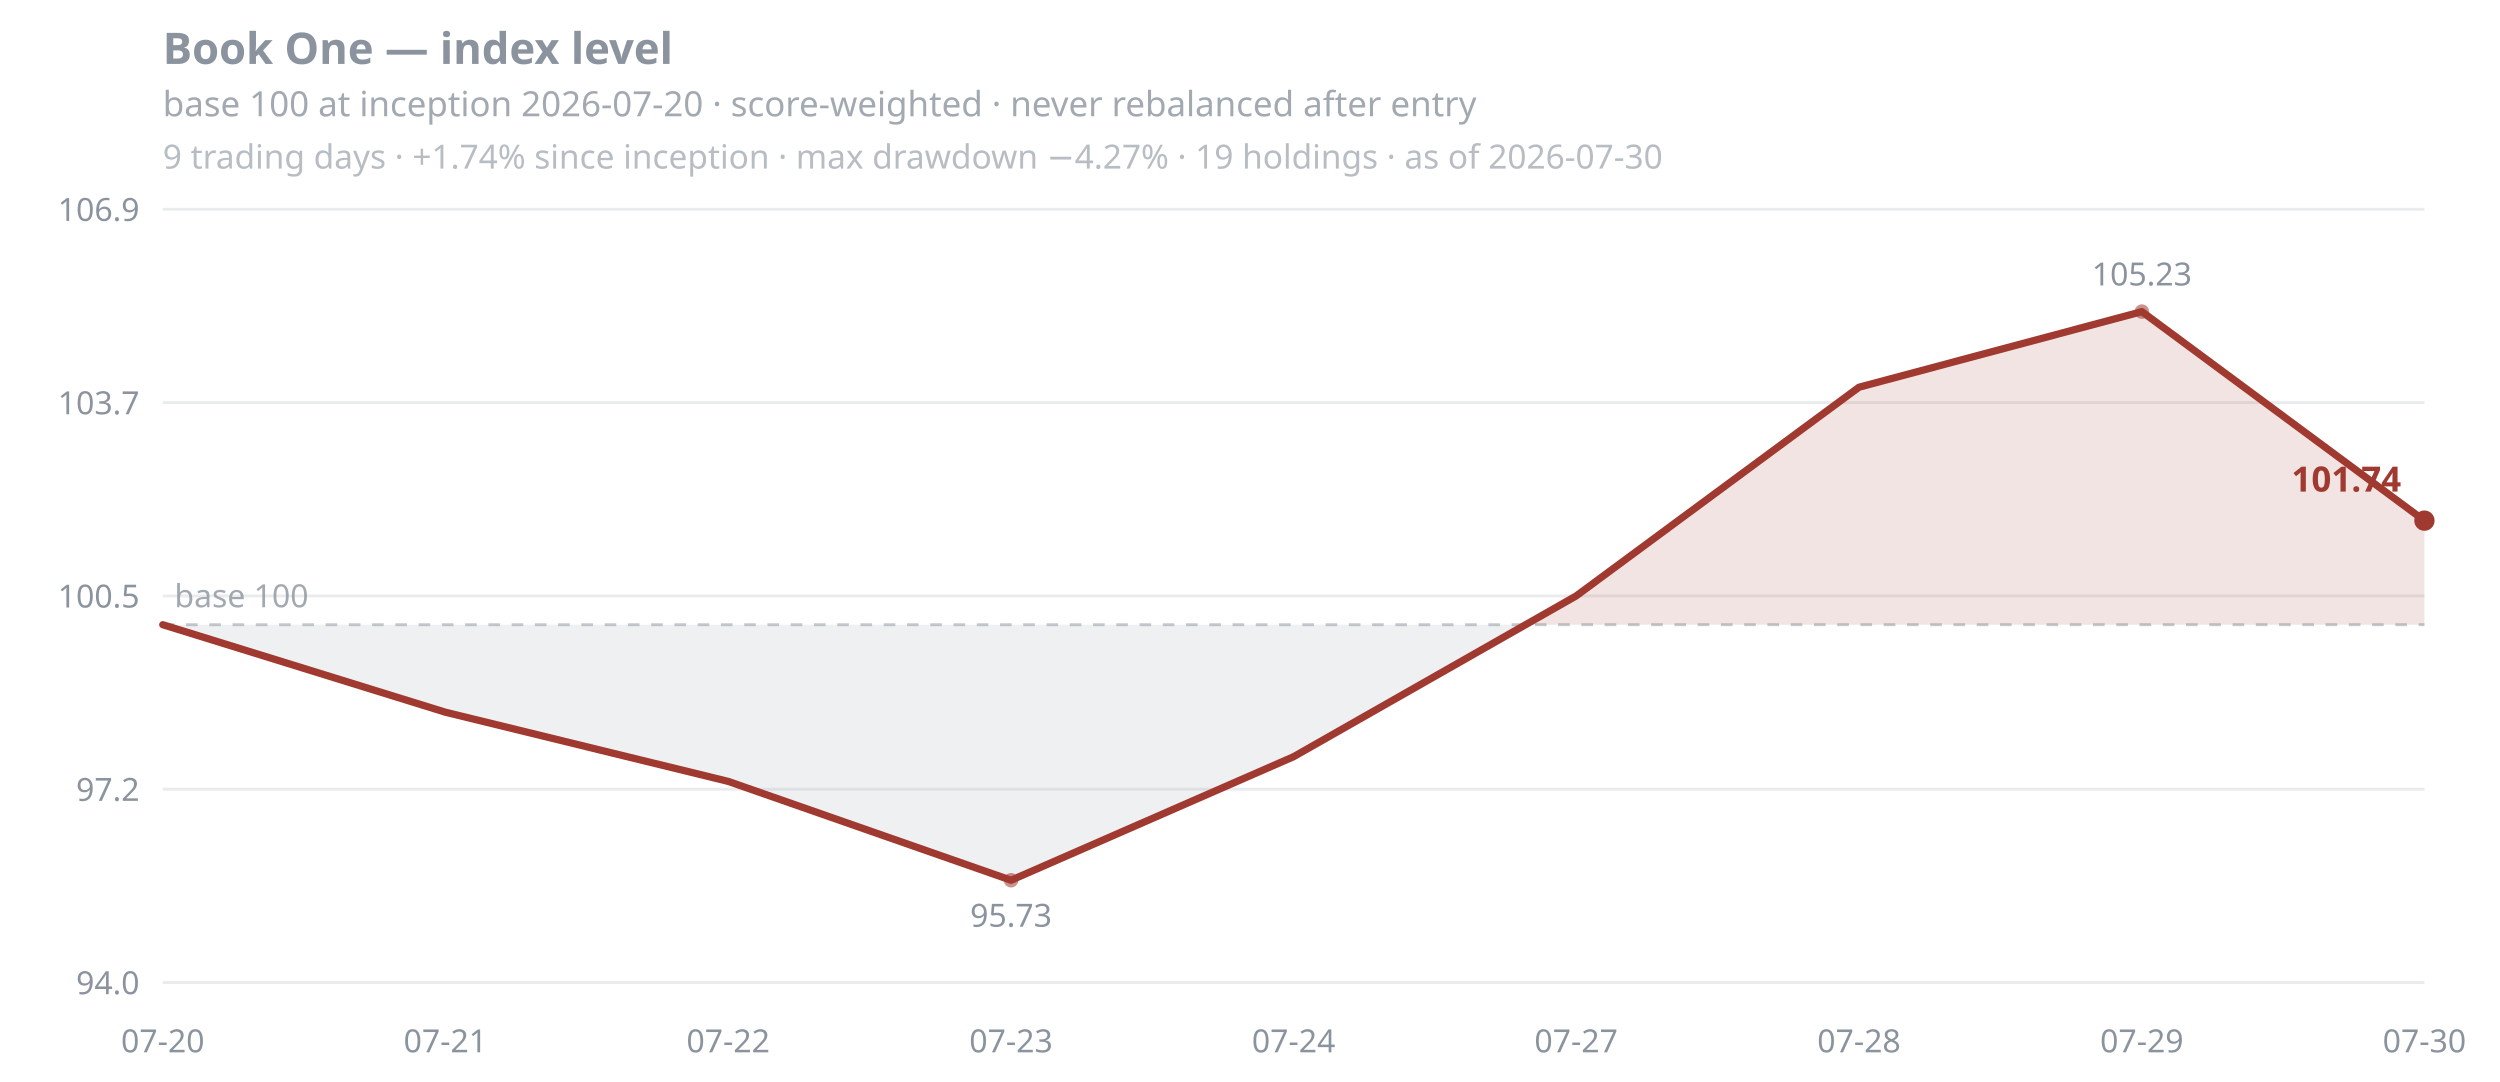
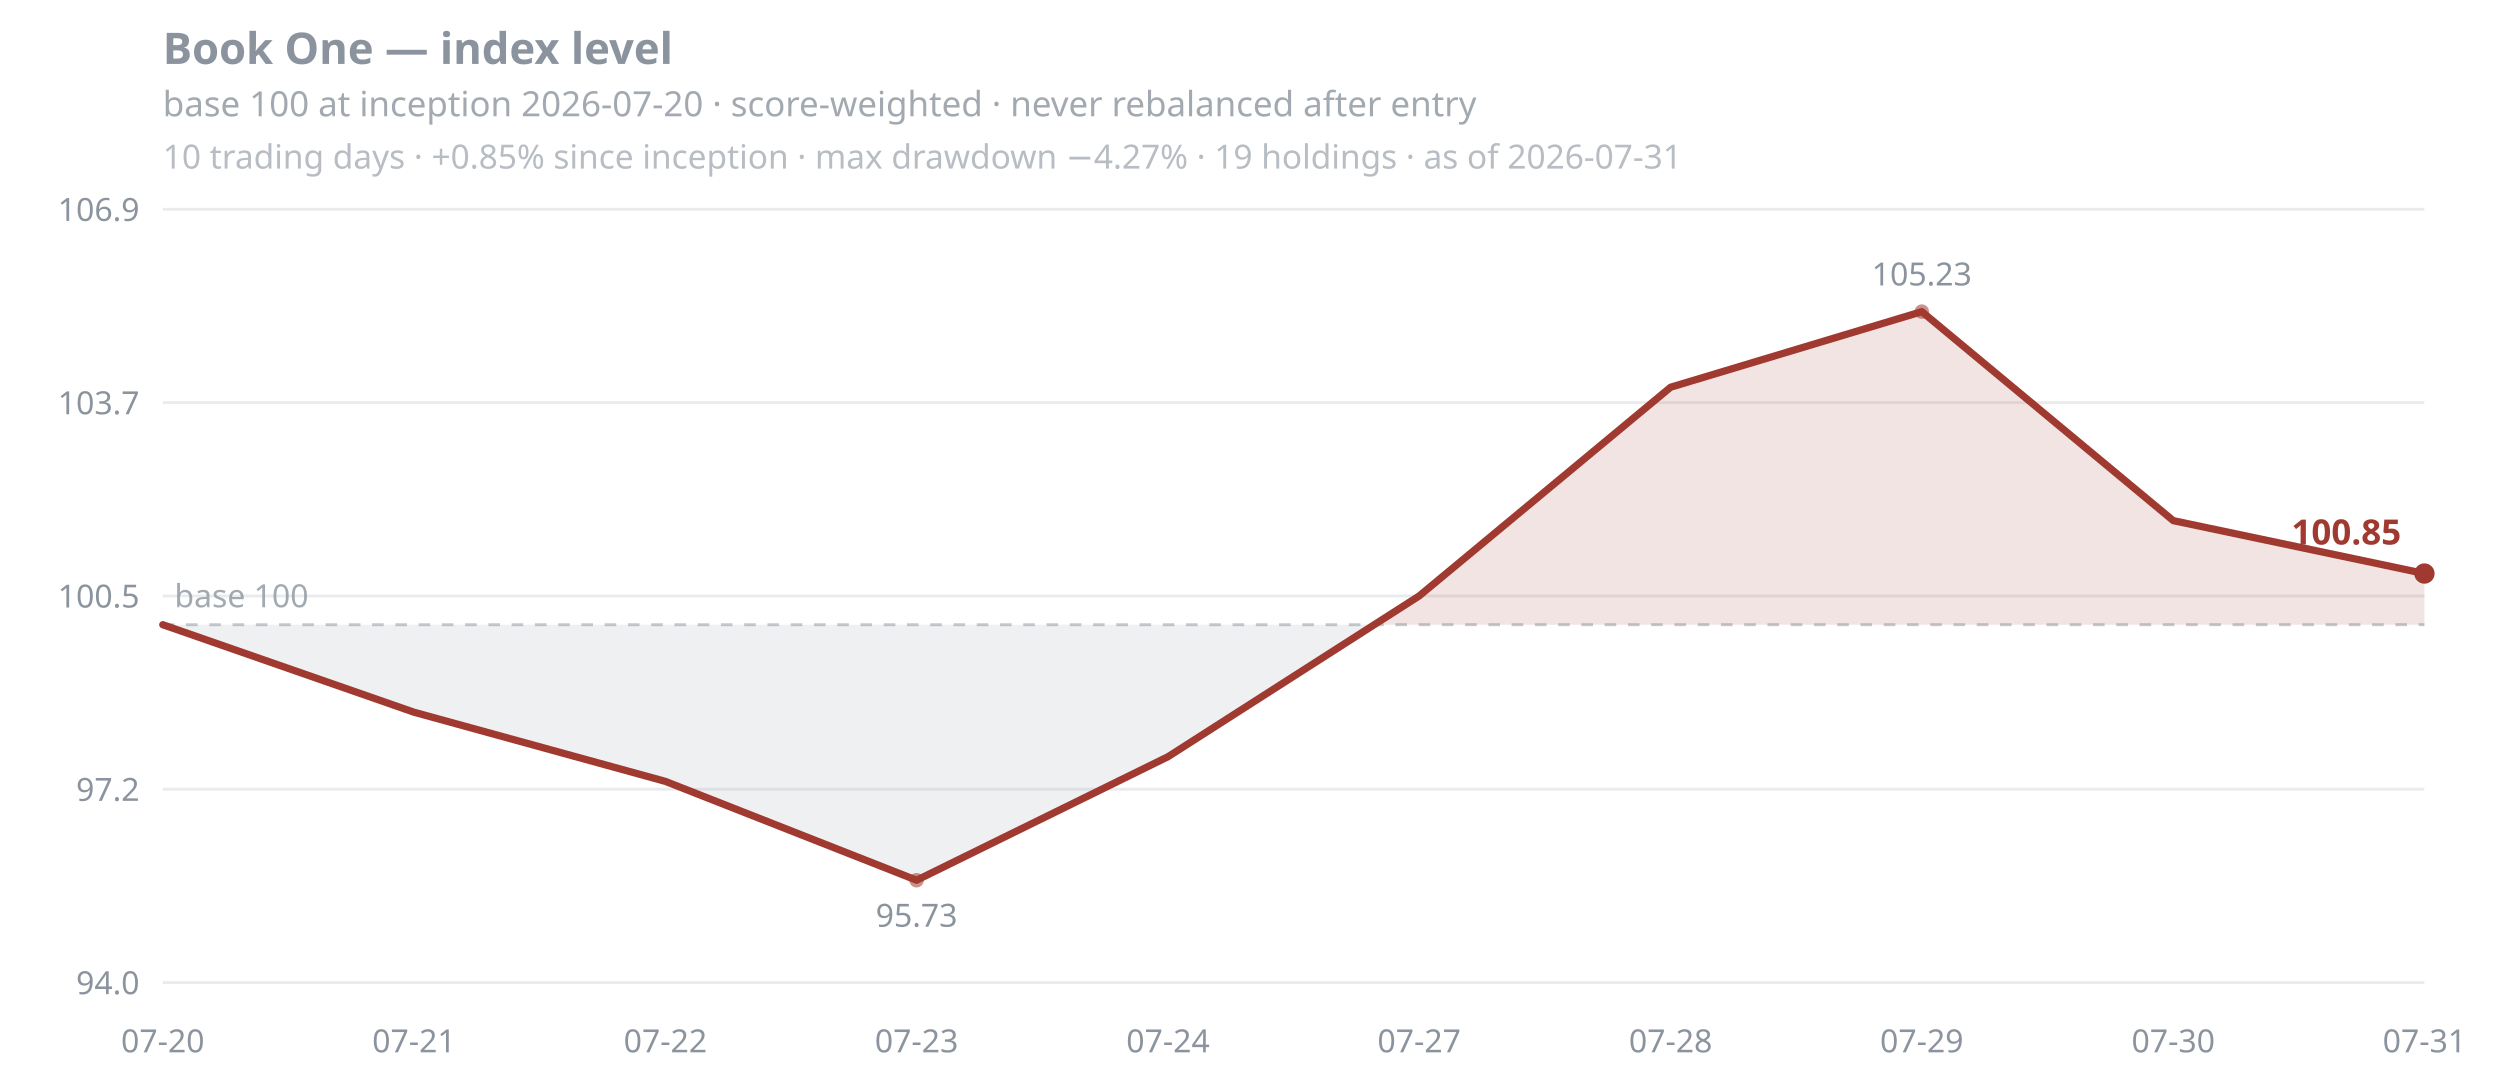
<svg xmlns="http://www.w3.org/2000/svg" viewBox="0 0 860 372" font-family="ui-sans-serif,system-ui,sans-serif">
  <text x="56" y="22" font-size="15" font-weight="600" fill="#8b949e">Book One — index level</text>
  <text x="56" y="40" font-size="12" fill="#8b949e" opacity="0.8">base 100 at inception 2026-07-20 · score-weighted · never rebalanced after entry</text>
-   <text x="56" y="58" font-size="11.5" fill="#8b949e" opacity="0.62">9 trading days · +1.74% since inception · max drawdown −4.27% · 19 holdings · as of 2026-07-30</text>
+   <text x="56" y="58" font-size="11.5" fill="#8b949e" opacity="0.62">10 trading days · +0.85% since inception · max drawdown −4.27% · 19 holdings · as of 2026-07-31</text>
  <line x1="56" y1="338.0" x2="834" y2="338.0" stroke="#8b949e" stroke-opacity="0.18" />
  <text x="48" y="342.0" font-size="11" fill="#8b949e" text-anchor="end">94.0</text>
  <line x1="56" y1="271.5" x2="834" y2="271.5" stroke="#8b949e" stroke-opacity="0.18" />
  <text x="48" y="275.5" font-size="11" fill="#8b949e" text-anchor="end">97.2</text>
  <line x1="56" y1="205.0" x2="834" y2="205.0" stroke="#8b949e" stroke-opacity="0.18" />
  <text x="48" y="209.0" font-size="11" fill="#8b949e" text-anchor="end">100.5</text>
  <line x1="56" y1="138.5" x2="834" y2="138.5" stroke="#8b949e" stroke-opacity="0.18" />
  <text x="48" y="142.5" font-size="11" fill="#8b949e" text-anchor="end">103.7</text>
  <line x1="56" y1="72.0" x2="834" y2="72.0" stroke="#8b949e" stroke-opacity="0.18" />
  <text x="48" y="76.0" font-size="11" fill="#8b949e" text-anchor="end">106.9</text>
  <line x1="56" y1="214.9" x2="834" y2="214.9" stroke="#8b949e" stroke-opacity="0.5" stroke-dasharray="4 4" />
  <text x="60" y="208.9" font-size="11" fill="#8b949e" text-anchor="start" opacity="0.8">base 100</text>
  <text x="56.0" y="362" font-size="11" fill="#8b949e" text-anchor="middle">07-20</text>
-   <text x="153.2" y="362" font-size="11" fill="#8b949e" text-anchor="middle">07-21</text>
-   <text x="250.5" y="362" font-size="11" fill="#8b949e" text-anchor="middle">07-22</text>
-   <text x="347.8" y="362" font-size="11" fill="#8b949e" text-anchor="middle">07-23</text>
-   <text x="445.0" y="362" font-size="11" fill="#8b949e" text-anchor="middle">07-24</text>
-   <text x="542.2" y="362" font-size="11" fill="#8b949e" text-anchor="middle">07-27</text>
-   <text x="639.5" y="362" font-size="11" fill="#8b949e" text-anchor="middle">07-28</text>
-   <text x="736.8" y="362" font-size="11" fill="#8b949e" text-anchor="middle">07-29</text>
-   <text x="834.0" y="362" font-size="11" fill="#8b949e" text-anchor="middle">07-30</text>
+   <text x="142.4" y="362" font-size="11" fill="#8b949e" text-anchor="middle">07-21</text>
+   <text x="228.9" y="362" font-size="11" fill="#8b949e" text-anchor="middle">07-22</text>
+   <text x="315.3" y="362" font-size="11" fill="#8b949e" text-anchor="middle">07-23</text>
+   <text x="401.8" y="362" font-size="11" fill="#8b949e" text-anchor="middle">07-24</text>
+   <text x="488.2" y="362" font-size="11" fill="#8b949e" text-anchor="middle">07-27</text>
+   <text x="574.7" y="362" font-size="11" fill="#8b949e" text-anchor="middle">07-28</text>
+   <text x="661.1" y="362" font-size="11" fill="#8b949e" text-anchor="middle">07-29</text>
+   <text x="747.6" y="362" font-size="11" fill="#8b949e" text-anchor="middle">07-30</text>
+   <text x="834.0" y="362" font-size="11" fill="#8b949e" text-anchor="middle">07-31</text>
  <defs>
    <clipPath id="above">
      <rect x="56" y="72" width="778" height="142.9" />
    </clipPath>
    <clipPath id="below">
      <rect x="56" y="214.9" width="778" height="123.1" />
    </clipPath>
  </defs>
-   <polygon points="56.0,214.9 56.0,214.9 153.2,245.0 250.5,268.8 347.8,302.8 445.0,260.3 542.2,205.0 639.5,133.2 736.8,107.2 834.0,179.1 834.0,214.9" fill="#a0392f" fill-opacity="0.14" clip-path="url(#above)" />
-   <polygon points="56.0,214.9 56.0,214.9 153.2,245.0 250.5,268.8 347.8,302.8 445.0,260.3 542.2,205.0 639.5,133.2 736.8,107.2 834.0,179.1 834.0,214.9" fill="#8b949e" fill-opacity="0.14" clip-path="url(#below)" />
-   <polyline points="56.0,214.9 153.2,245.0 250.5,268.8 347.8,302.8 445.0,260.3 542.2,205.0 639.5,133.2 736.8,107.2 834.0,179.1" fill="none" stroke="#a0392f" stroke-width="2.5" stroke-linejoin="round" stroke-linecap="round" />
-   <circle cx="347.8" cy="302.8" r="2.5" fill="#a0392f" fill-opacity="0.55" />
-   <text x="347.8" y="318.8" font-size="11" fill="#8b949e" text-anchor="middle">95.73</text>
-   <circle cx="736.8" cy="107.2" r="2.5" fill="#a0392f" fill-opacity="0.55" />
-   <text x="736.8" y="98.2" font-size="11" fill="#8b949e" text-anchor="middle">105.23</text>
-   <circle cx="834.0" cy="179.1" r="3.5" fill="#a0392f" />
-   <text x="826.0" y="169.1" font-size="12" font-weight="600" fill="#a0392f" text-anchor="end">101.74</text>
+   <polygon points="56.0,214.9 56.0,214.9 142.4,245.0 228.9,268.8 315.3,302.8 401.8,260.3 488.2,205.0 574.7,133.2 661.1,107.2 747.6,179.1 834.0,197.3 834.0,214.9" fill="#a0392f" fill-opacity="0.14" clip-path="url(#above)" />
+   <polygon points="56.0,214.9 56.0,214.9 142.4,245.0 228.9,268.8 315.3,302.8 401.8,260.3 488.2,205.0 574.7,133.2 661.1,107.2 747.6,179.1 834.0,197.3 834.0,214.9" fill="#8b949e" fill-opacity="0.14" clip-path="url(#below)" />
+   <polyline points="56.0,214.9 142.4,245.0 228.9,268.8 315.3,302.8 401.8,260.3 488.2,205.0 574.7,133.2 661.1,107.2 747.6,179.1 834.0,197.3" fill="none" stroke="#a0392f" stroke-width="2.5" stroke-linejoin="round" stroke-linecap="round" />
+   <circle cx="315.3" cy="302.8" r="2.5" fill="#a0392f" fill-opacity="0.55" />
+   <text x="315.3" y="318.8" font-size="11" fill="#8b949e" text-anchor="middle">95.73</text>
+   <circle cx="661.1" cy="107.2" r="2.5" fill="#a0392f" fill-opacity="0.55" />
+   <text x="661.1" y="98.2" font-size="11" fill="#8b949e" text-anchor="middle">105.23</text>
+   <circle cx="834.0" cy="197.3" r="3.5" fill="#a0392f" />
+   <text x="826.0" y="187.3" font-size="12" font-weight="600" fill="#a0392f" text-anchor="end">100.85</text>
</svg>
